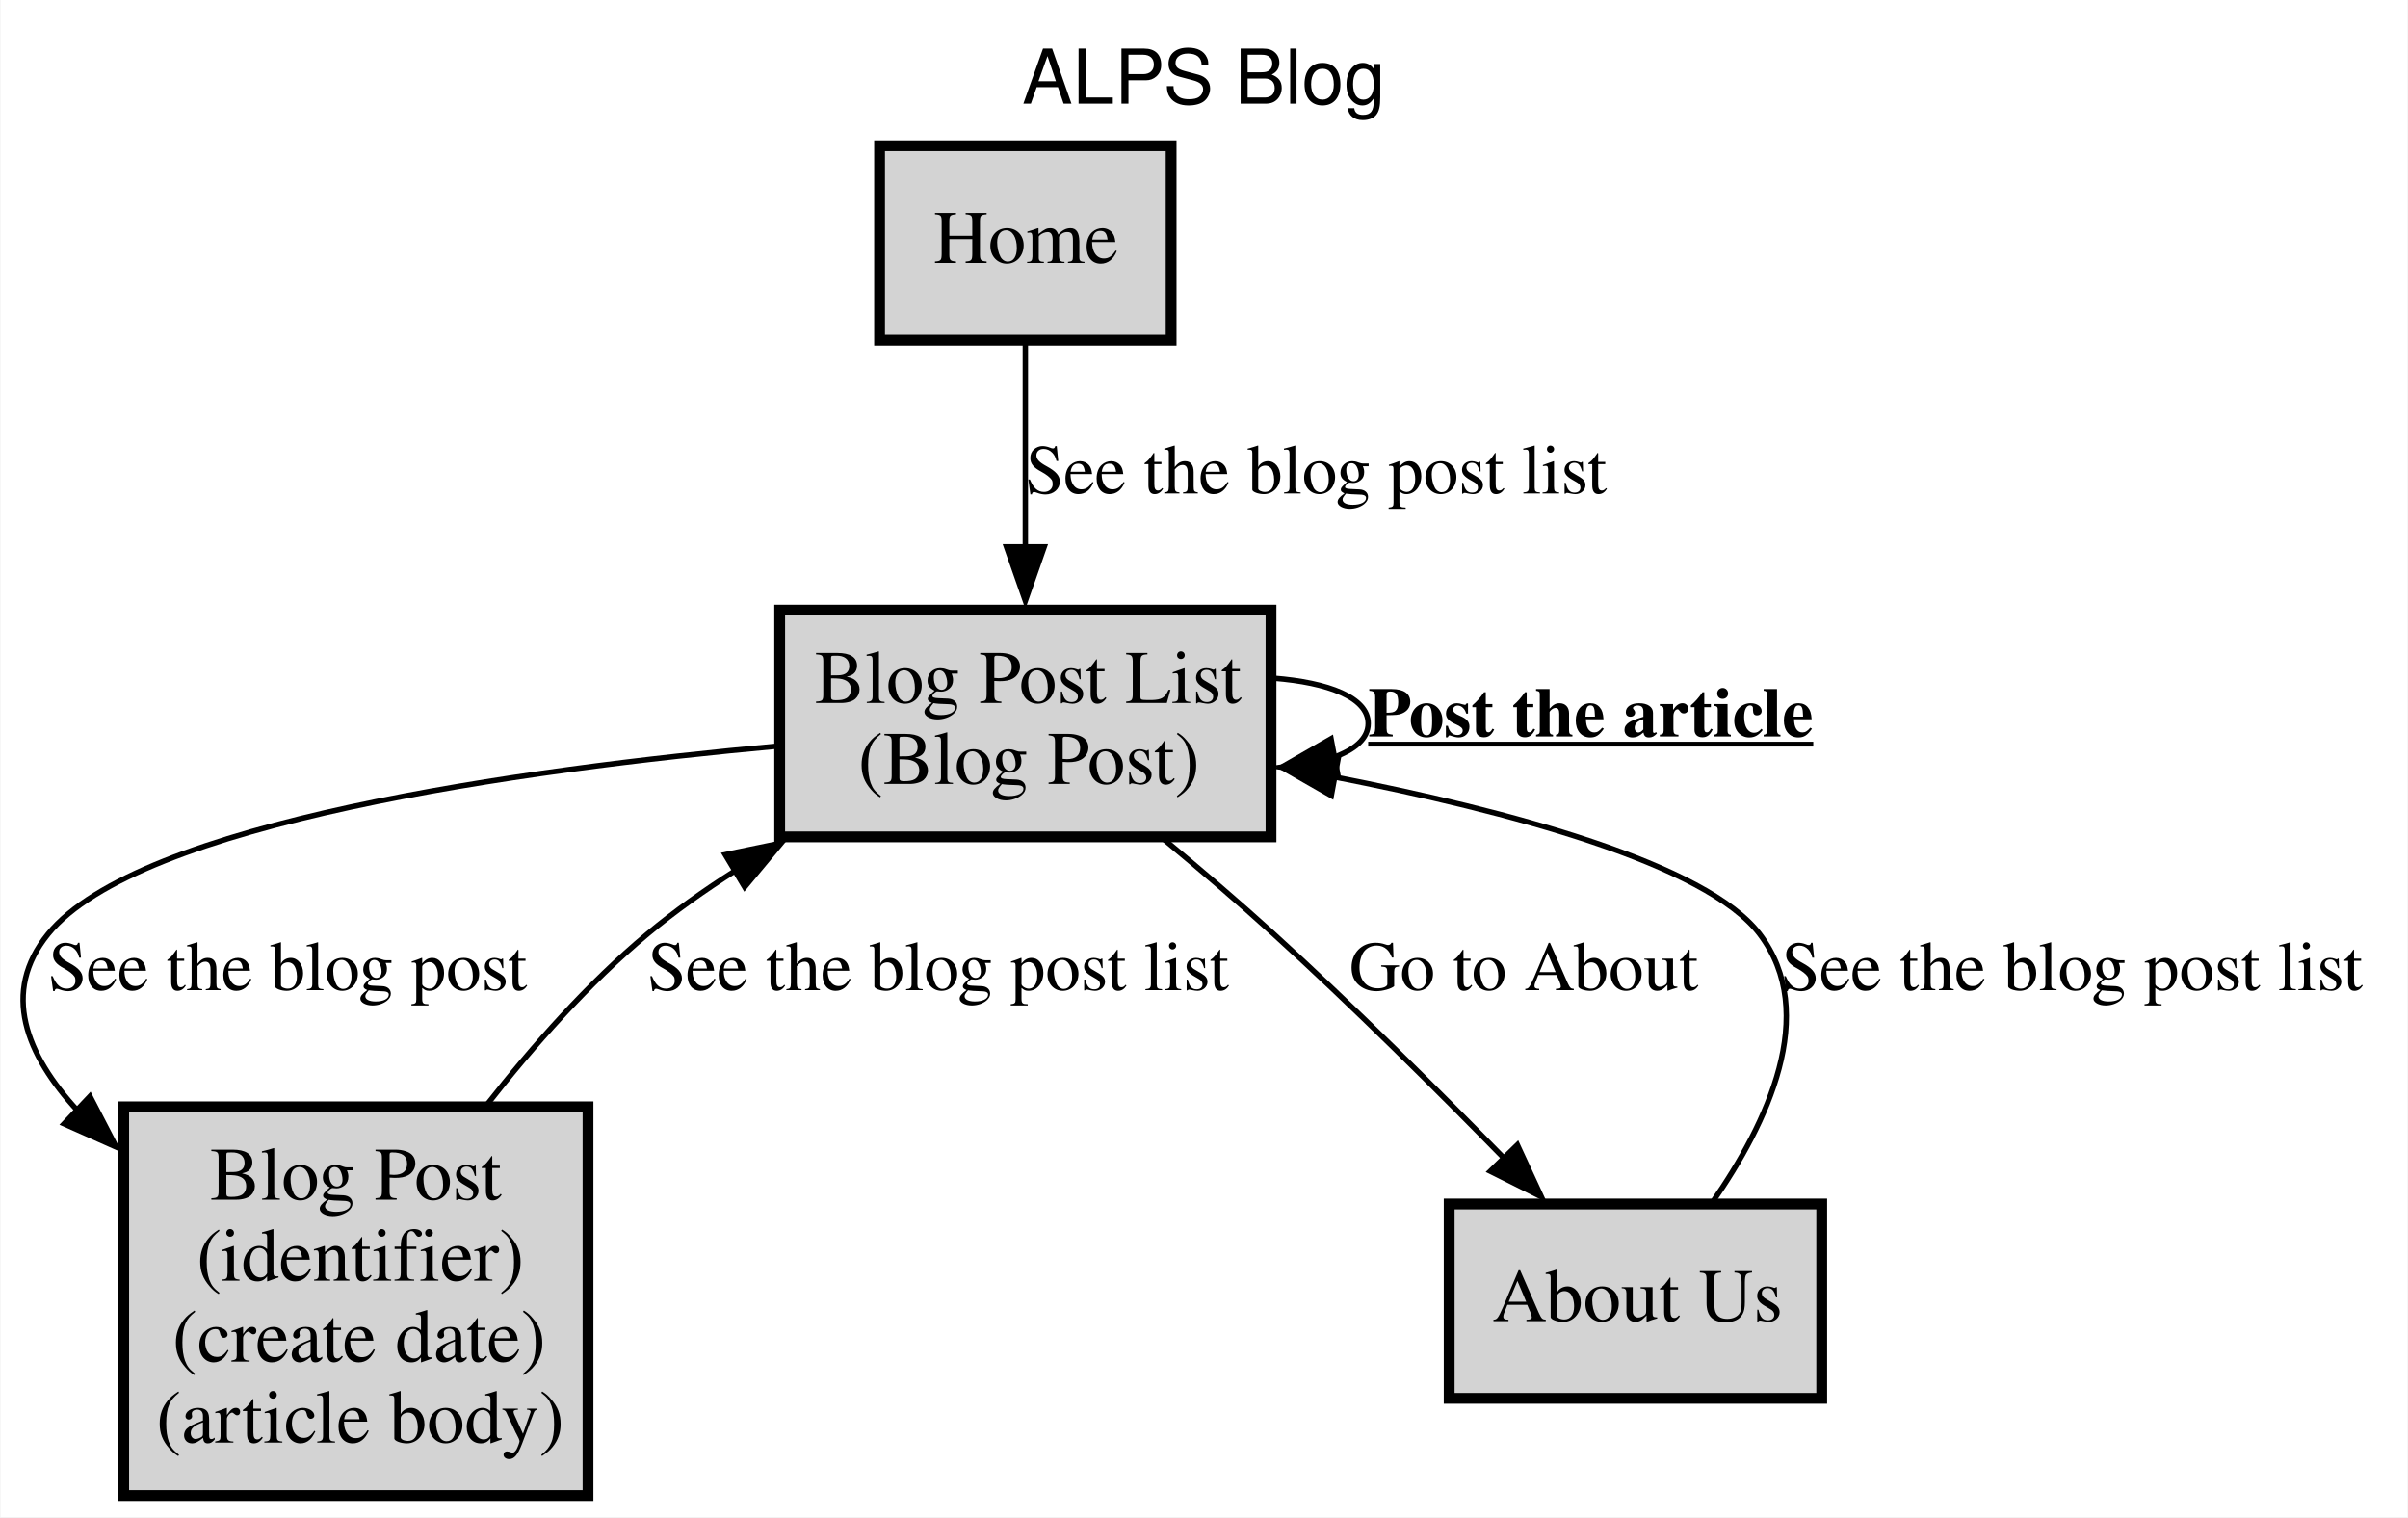
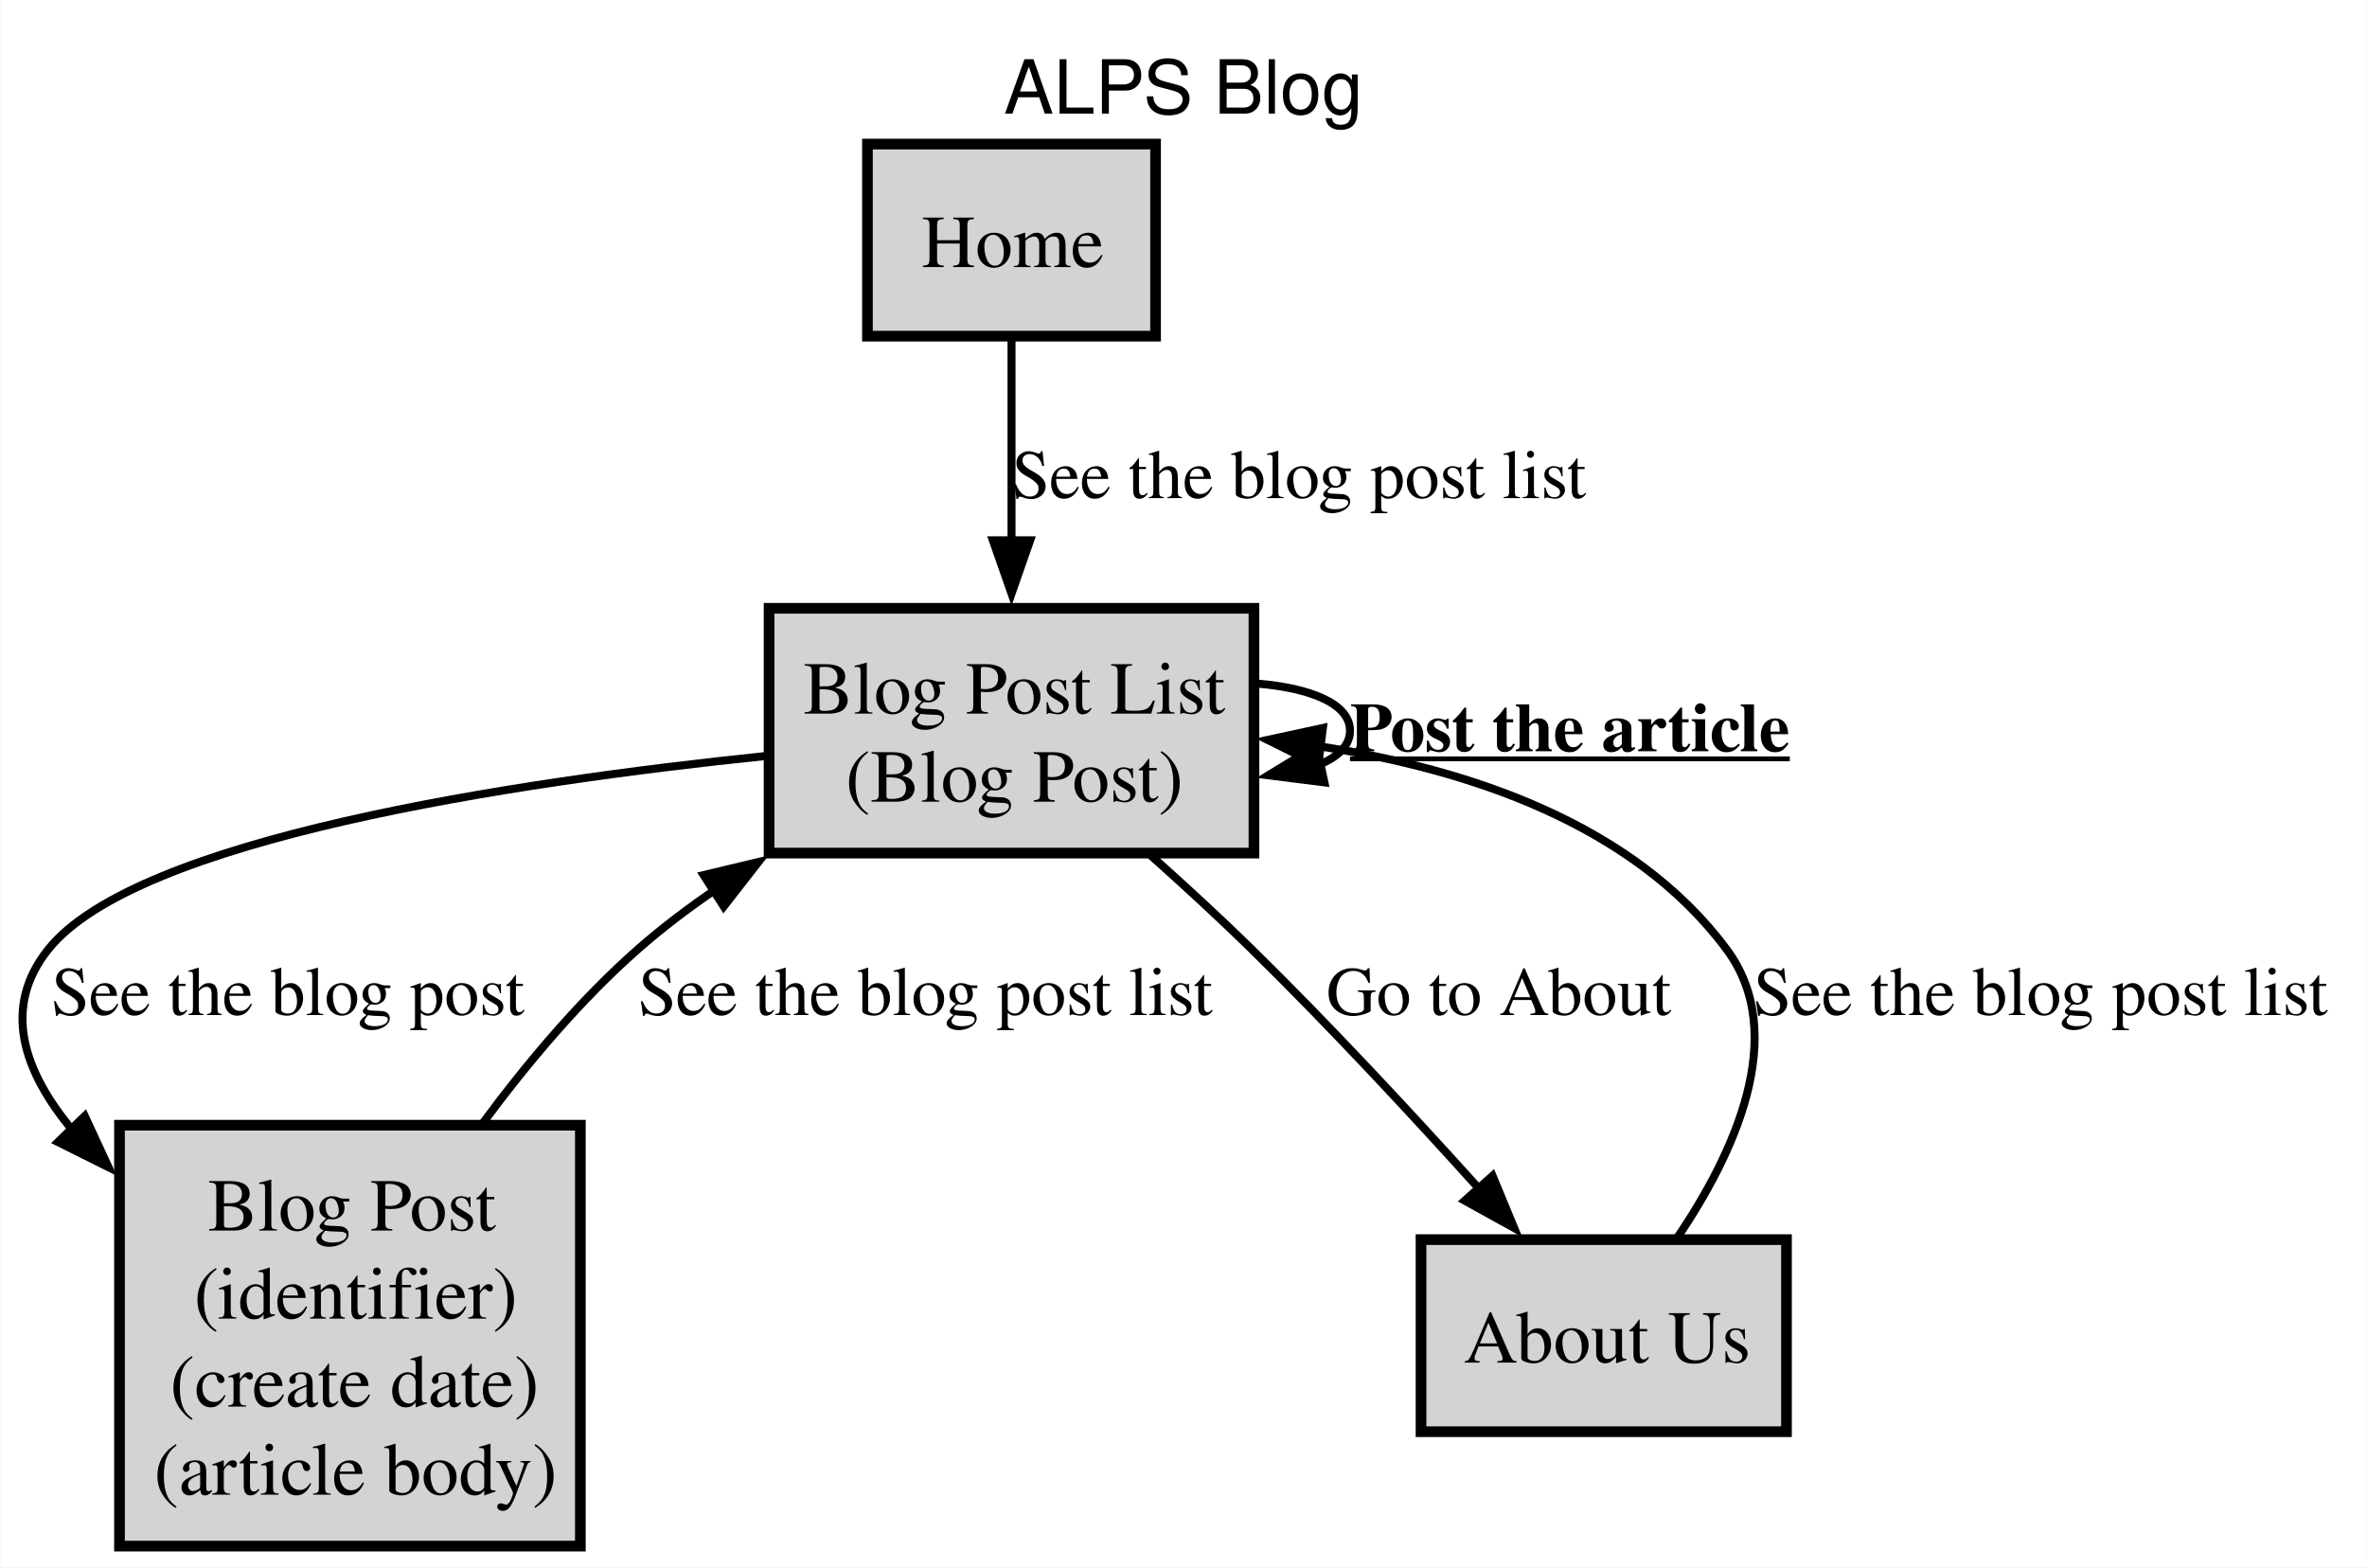
- <svg xmlns="http://www.w3.org/2000/svg" xmlns:xlink="http://www.w3.org/1999/xlink" width="446pt" height="281pt" viewBox="0.00 0.00 445.82 281.00">
-   <g id="graph0" class="graph" transform="scale(1 1) rotate(0) translate(4 277)">
+ <svg xmlns="http://www.w3.org/2000/svg" xmlns:xlink="http://www.w3.org/1999/xlink" width="444pt" height="294pt" viewBox="0.00 0.00 443.53 293.76">
+   <g id="graph0" class="graph" transform="scale(1 1) rotate(0) translate(4 289.76)">
    <g id="a_graph0">
      <a xlink:href="index.html" xlink:title="ALPS Blog" target="_parent">
-         <polygon fill="white" stroke="none" points="-4,4 -4,-277 441.82,-277 441.82,4 -4,4" />
-         <text text-anchor="middle" x="218.91" y="-257.8" font-family="Helvetica,sans-Serif" font-size="14.00">ALPS Blog</text>
+         <polygon fill="white" stroke="none" points="-4,4 -4,-289.76 439.53,-289.76 439.53,4 -4,4" />
+         <text text-anchor="middle" x="217.77" y="-268.46" font-family="Helvetica,sans-Serif" font-size="14.00">ALPS Blog</text>
      </a>
    </g>
    <g id="node1" class="node">
      <g id="a_node1">
-         <a xlink:href="docs/semantic.Blog.html" xlink:title="&lt;TABLE&gt;" target="_parent">
-           <polygon fill="lightgray" stroke="black" stroke-width="2" points="231.32,-164 140.32,-164 140.32,-122 231.32,-122 231.32,-164" />
-           <text text-anchor="start" x="146.82" y="-146.8" font-family="Times,serif" font-size="14.00">Blog Post List</text>
-           <text text-anchor="start" x="154.82" y="-131.8" font-family="Times,serif" font-size="14.00">(Blog Post)</text>
+         <a xlink:href="#Blog" xlink:title="&lt;TABLE&gt;" target="_parent">
+           <polygon fill="lightgray" stroke="black" stroke-width="2" points="230.97,-175.76 140.09,-175.76 140.09,-129.88 230.97,-129.88 230.97,-175.76" />
+           <text text-anchor="start" x="146.53" y="-156.02" font-family="Times,serif" font-size="14.00">Blog Post List</text>
+           <text text-anchor="start" x="154.41" y="-139.52" font-family="Times,serif" font-size="14.00">(Blog Post)</text>
        </a>
      </g>
    </g>
-     <g id="edge3" class="edge">
+     <g id="edge3" class="edge doPost">
      <g id="a_edge3">
-         <a xlink:href="docs/unsafe.doPost.html" xlink:title="&lt;b&gt;&lt;u&gt;Post the article&lt;/u&gt;&lt;/b&gt;" target="_parent">
-           <path fill="none" stroke="black" d="M231.77,-151.39C241.93,-150.6 249.32,-147.81 249.32,-143 249.32,-140.22 246.85,-138.11 242.8,-136.68" />
-           <polygon fill="black" stroke="black" points="243.74,-133.29 233.26,-134.89 242.44,-140.17 243.74,-133.29" />
+         <a xlink:href="#doPost" xlink:title="&lt;b&gt;&lt;u&gt;Post the article&lt;/u&gt;&lt;/b&gt;" target="_parent">
+           <path fill="none" stroke="black" stroke-width="1.5" d="M231.44,-161.66C241.58,-160.83 248.97,-157.88 248.97,-152.82 248.97,-150.13 246.89,-148.04 243.41,-146.54" />
+           <polygon fill="black" stroke="black" stroke-width="1.5" points="244.17,-143.13 233.66,-144.46 242.7,-149.97 244.17,-143.13" />
        </a>
      </g>
      <g id="a_edge3-label">
-         <a xlink:href="docs/unsafe.doPost.html" xlink:title="&lt;b&gt;&lt;u&gt;Post the article&lt;/u&gt;&lt;/b&gt;" target="_parent">
-           <text text-anchor="start" x="249.32" y="-140.6" font-family="Times,serif" font-weight="bold" text-decoration="underline" font-size="13.00">Post the article</text>
+         <a xlink:href="#doPost" xlink:title="&lt;b&gt;&lt;u&gt;Post the article&lt;/u&gt;&lt;/b&gt;" target="_parent">
+           <text text-anchor="start" x="248.97" y="-148.97" font-family="Times,serif" font-weight="bold" text-decoration="underline" font-size="13.00">Post the article</text>
        </a>
      </g>
    </g>
    <g id="node2" class="node">
      <g id="a_node2">
-         <a xlink:href="docs/semantic.BlogPosting.html" xlink:title="&lt;TABLE&gt;" target="_parent">
-           <polygon fill="lightgray" stroke="black" stroke-width="2" points="104.82,-72 18.82,-72 18.82,0 104.82,0 104.82,-72" />
-           <text text-anchor="start" x="34.82" y="-54.8" font-family="Times,serif" font-size="14.00">Blog Post</text>
-           <text text-anchor="start" x="32.32" y="-39.8" font-family="Times,serif" font-size="14.00">(identifier)</text>
-           <text text-anchor="start" x="27.82" y="-24.8" font-family="Times,serif" font-size="14.00">(create date)</text>
-           <text text-anchor="start" x="24.82" y="-9.8" font-family="Times,serif" font-size="14.00">(article body)</text>
+         <a xlink:href="#BlogPosting" xlink:title="&lt;TABLE&gt;" target="_parent">
+           <polygon fill="lightgray" stroke="black" stroke-width="2" points="104.72,-78.88 18.34,-78.88 18.34,0 104.72,0 104.72,-78.88" />
+           <text text-anchor="start" x="34.91" y="-59.14" font-family="Times,serif" font-size="14.00">Blog Post</text>
+           <text text-anchor="start" x="32.28" y="-42.64" font-family="Times,serif" font-size="14.00">(identifier)</text>
+           <text text-anchor="start" x="27.78" y="-26.14" font-family="Times,serif" font-size="14.00">(create date)</text>
+           <text text-anchor="start" x="24.78" y="-9.64" font-family="Times,serif" font-size="14.00">(article body)</text>
        </a>
      </g>
    </g>
-     <g id="edge4" class="edge">
+     <g id="edge4" class="edge goBlogPosting">
      <g id="a_edge4">
-         <a xlink:href="docs/safe.goBlogPosting.html" xlink:title="See the blog post" target="_parent">
-           <path fill="none" stroke="black" d="M140.24,-138.84C92.31,-134.47 21.57,-124.63 4.82,-104 -3.92,-93.23 0.72,-81.67 10.34,-71.23" />
-           <polygon fill="black" stroke="black" points="12.57,-73.95 17.44,-64.54 7.76,-68.85 12.57,-73.95" />
+         <a xlink:href="#goBlogPosting" xlink:title="See the blog post" target="_parent">
+           <path fill="none" stroke="black" stroke-width="1.5" d="M139.61,-148.09C91.8,-143.15 21.61,-132.53 5.03,-111.88 -3.8,-100.89 0.38,-88.88 9.57,-77.91" />
+           <polygon fill="black" stroke="black" stroke-width="1.5" points="11.83,-80.61 16.29,-71 6.81,-75.73 11.83,-80.61" />
        </a>
      </g>
      <g id="a_edge4-label">
-         <a xlink:href="docs/safe.goBlogPosting.html" xlink:title="See the blog post" target="_parent">
-           <text text-anchor="start" x="4.82" y="-93.6" font-family="Times,serif" font-size="13.00">See the blog post</text>
+         <a xlink:href="#goBlogPosting" xlink:title="See the blog post" target="_parent">
+           <text text-anchor="start" x="5.53" y="-99.53" font-family="Times,serif" font-size="13.00">See the blog post</text>
        </a>
      </g>
    </g>
    <g id="node3" class="node">
      <g id="a_node3">
-         <a xlink:href="docs/semantic.About.html" xlink:title="About Us" target="_parent">
-           <polygon fill="lightgray" stroke="black" stroke-width="2" points="333.32,-54 264.32,-54 264.32,-18 333.32,-18 333.32,-54" />
-           <text text-anchor="start" x="272.32" y="-32.3" font-family="Times,serif" font-size="14.00">About Us</text>
+         <a xlink:href="#About" xlink:title="About Us" target="_parent">
+           <polygon fill="lightgray" stroke="black" stroke-width="2" points="330.78,-57.44 262.28,-57.44 262.28,-21.44 330.78,-21.44 330.78,-57.44" />
+           <text text-anchor="start" x="270.28" y="-34.39" font-family="Times,serif" font-size="14.00">About Us</text>
        </a>
      </g>
    </g>
-     <g id="edge2" class="edge">
+     <g id="edge2" class="edge goAbout">
      <g id="a_edge2">
-         <a xlink:href="docs/safe.goAbout.html" xlink:title="Go to About" target="_parent">
-           <path fill="none" stroke="black" d="M211.5,-121.52C218.22,-115.96 225.39,-109.85 231.82,-104 246.5,-90.65 262.22,-75.02 274.74,-62.21" />
-           <polygon fill="black" stroke="black" points="276.95,-64.95 281.4,-55.33 271.93,-60.07 276.95,-64.95" />
+         <a xlink:href="#goAbout" xlink:title="Go to About" target="_parent">
+           <path fill="none" stroke="black" stroke-width="1.5" d="M211.63,-129.44C217.93,-123.82 224.56,-117.73 230.53,-111.88 245.23,-97.47 260.89,-80.59 273.27,-66.86" />
+           <polygon fill="black" stroke="black" stroke-width="1.5" points="275.69,-69.4 279.75,-59.61 270.47,-64.74 275.69,-69.4" />
        </a>
      </g>
      <g id="a_edge2-label">
-         <a xlink:href="docs/safe.goAbout.html" xlink:title="Go to About" target="_parent">
-           <text text-anchor="start" x="245.82" y="-93.6" font-family="Times,serif" font-size="13.00">Go to About</text>
+         <a xlink:href="#goAbout" xlink:title="Go to About" target="_parent">
+           <text text-anchor="start" x="244.53" y="-99.53" font-family="Times,serif" font-size="13.00">Go to About</text>
        </a>
      </g>
    </g>
-     <g id="edge5" class="edge">
+     <g id="edge5" class="edge goBlog">
      <g id="a_edge5">
-         <a xlink:href="docs/safe.goBlog.html" xlink:title="See the blog post list" target="_parent">
-           <path fill="none" stroke="black" d="M86.1,-72.39C94.68,-83.34 104.92,-94.91 115.82,-104 120.86,-108.2 126.43,-112.14 132.17,-115.79" />
-           <polygon fill="black" stroke="black" points="130.23,-118.71 140.61,-120.85 133.83,-112.7 130.23,-118.71" />
+         <a xlink:href="#goBlog" xlink:title="See the blog post list" target="_parent">
+           <path fill="none" stroke="black" stroke-width="1.5" d="M86.39,-79.21C94.79,-90.56 104.79,-102.44 115.53,-111.88 120.01,-115.82 124.95,-119.56 130.06,-123.05" />
+           <polygon fill="black" stroke="black" stroke-width="1.5" points="127.81,-125.76 138.11,-128.22 131.59,-119.87 127.81,-125.76" />
        </a>
      </g>
      <g id="a_edge5-label">
-         <a xlink:href="docs/safe.goBlog.html" xlink:title="See the blog post list" target="_parent">
-           <text text-anchor="start" x="115.82" y="-93.6" font-family="Times,serif" font-size="13.00">See the blog post list</text>
+         <a xlink:href="#goBlog" xlink:title="See the blog post list" target="_parent">
+           <text text-anchor="start" x="115.53" y="-99.53" font-family="Times,serif" font-size="13.00">See the blog post list</text>
        </a>
      </g>
    </g>
-     <g id="edge1" class="edge">
+     <g id="edge1" class="edge goBlog">
      <g id="a_edge1">
-         <a xlink:href="docs/safe.goBlog.html" xlink:title="See the blog post list" target="_parent">
-           <path fill="none" stroke="black" d="M313.12,-54.39C323.16,-68.83 332.98,-89.31 321.82,-104 311.94,-117.03 275.42,-126.8 242.71,-133.17" />
-           <polygon fill="black" stroke="black" points="242.49,-129.65 233.29,-134.92 243.77,-136.53 242.49,-129.65" />
+         <a xlink:href="#goBlog" xlink:title="See the blog post list" target="_parent">
+           <path fill="none" stroke="black" stroke-width="1.5" d="M310.29,-57.76C320.76,-73.21 331.52,-95.79 319.53,-111.88 301.97,-135.45 271.04,-145.65 243.32,-149.87" />
+           <polygon fill="black" stroke="black" stroke-width="1.5" points="243.02,-146.38 233.53,-151.09 243.89,-153.33 243.02,-146.38" />
        </a>
      </g>
      <g id="a_edge1-label">
-         <a xlink:href="docs/safe.goBlog.html" xlink:title="See the blog post list" target="_parent">
-           <text text-anchor="start" x="325.82" y="-93.6" font-family="Times,serif" font-size="13.00">See the blog post list</text>
+         <a xlink:href="#goBlog" xlink:title="See the blog post list" target="_parent">
+           <text text-anchor="start" x="324.53" y="-99.53" font-family="Times,serif" font-size="13.00">See the blog post list</text>
        </a>
      </g>
    </g>
    <g id="node4" class="node">
      <g id="a_node4">
-         <a xlink:href="docs/semantic.Index.html" xlink:title="Home" target="_parent">
-           <polygon fill="lightgray" stroke="black" stroke-width="2" points="212.82,-250 158.82,-250 158.82,-214 212.82,-214 212.82,-250" />
-           <text text-anchor="start" x="168.82" y="-228.3" font-family="Times,serif" font-size="14.00">Home</text>
+         <a xlink:href="#Index" xlink:title="Home" target="_parent">
+           <polygon fill="lightgray" stroke="black" stroke-width="2" points="212.53,-262.76 158.53,-262.76 158.53,-226.76 212.53,-226.76 212.53,-262.76" />
+           <text text-anchor="start" x="168.66" y="-239.71" font-family="Times,serif" font-size="14.00">Home</text>
        </a>
      </g>
    </g>
-     <g id="edge6" class="edge">
+     <g id="edge6" class="edge goBlog">
      <g id="a_edge6">
-         <a xlink:href="docs/safe.goBlog.html" xlink:title="See the blog post list" target="_parent">
-           <path fill="none" stroke="black" d="M185.82,-213.81C185.82,-202.89 185.82,-188.43 185.82,-175.5" />
-           <polygon fill="black" stroke="black" points="189.32,-175.72 185.82,-165.72 182.32,-175.72 189.32,-175.72" />
+         <a xlink:href="#goBlog" xlink:title="See the blog post list" target="_parent">
+           <path fill="none" stroke="black" stroke-width="1.5" d="M185.53,-226.42C185.53,-215.59 185.53,-201.26 185.53,-188.2" />
+           <polygon fill="black" stroke="black" stroke-width="1.5" points="189.03,-188.5 185.53,-178.5 182.03,-188.5 189.03,-188.5" />
        </a>
      </g>
      <g id="a_edge6-label">
-         <a xlink:href="docs/safe.goBlog.html" xlink:title="See the blog post list" target="_parent">
-           <text text-anchor="start" x="185.82" y="-185.6" font-family="Times,serif" font-size="13.00">See the blog post list</text>
+         <a xlink:href="#goBlog" xlink:title="See the blog post list" target="_parent">
+           <text text-anchor="start" x="185.53" y="-196.41" font-family="Times,serif" font-size="13.00">See the blog post list</text>
        </a>
      </g>
    </g>
  </g>
</svg>
